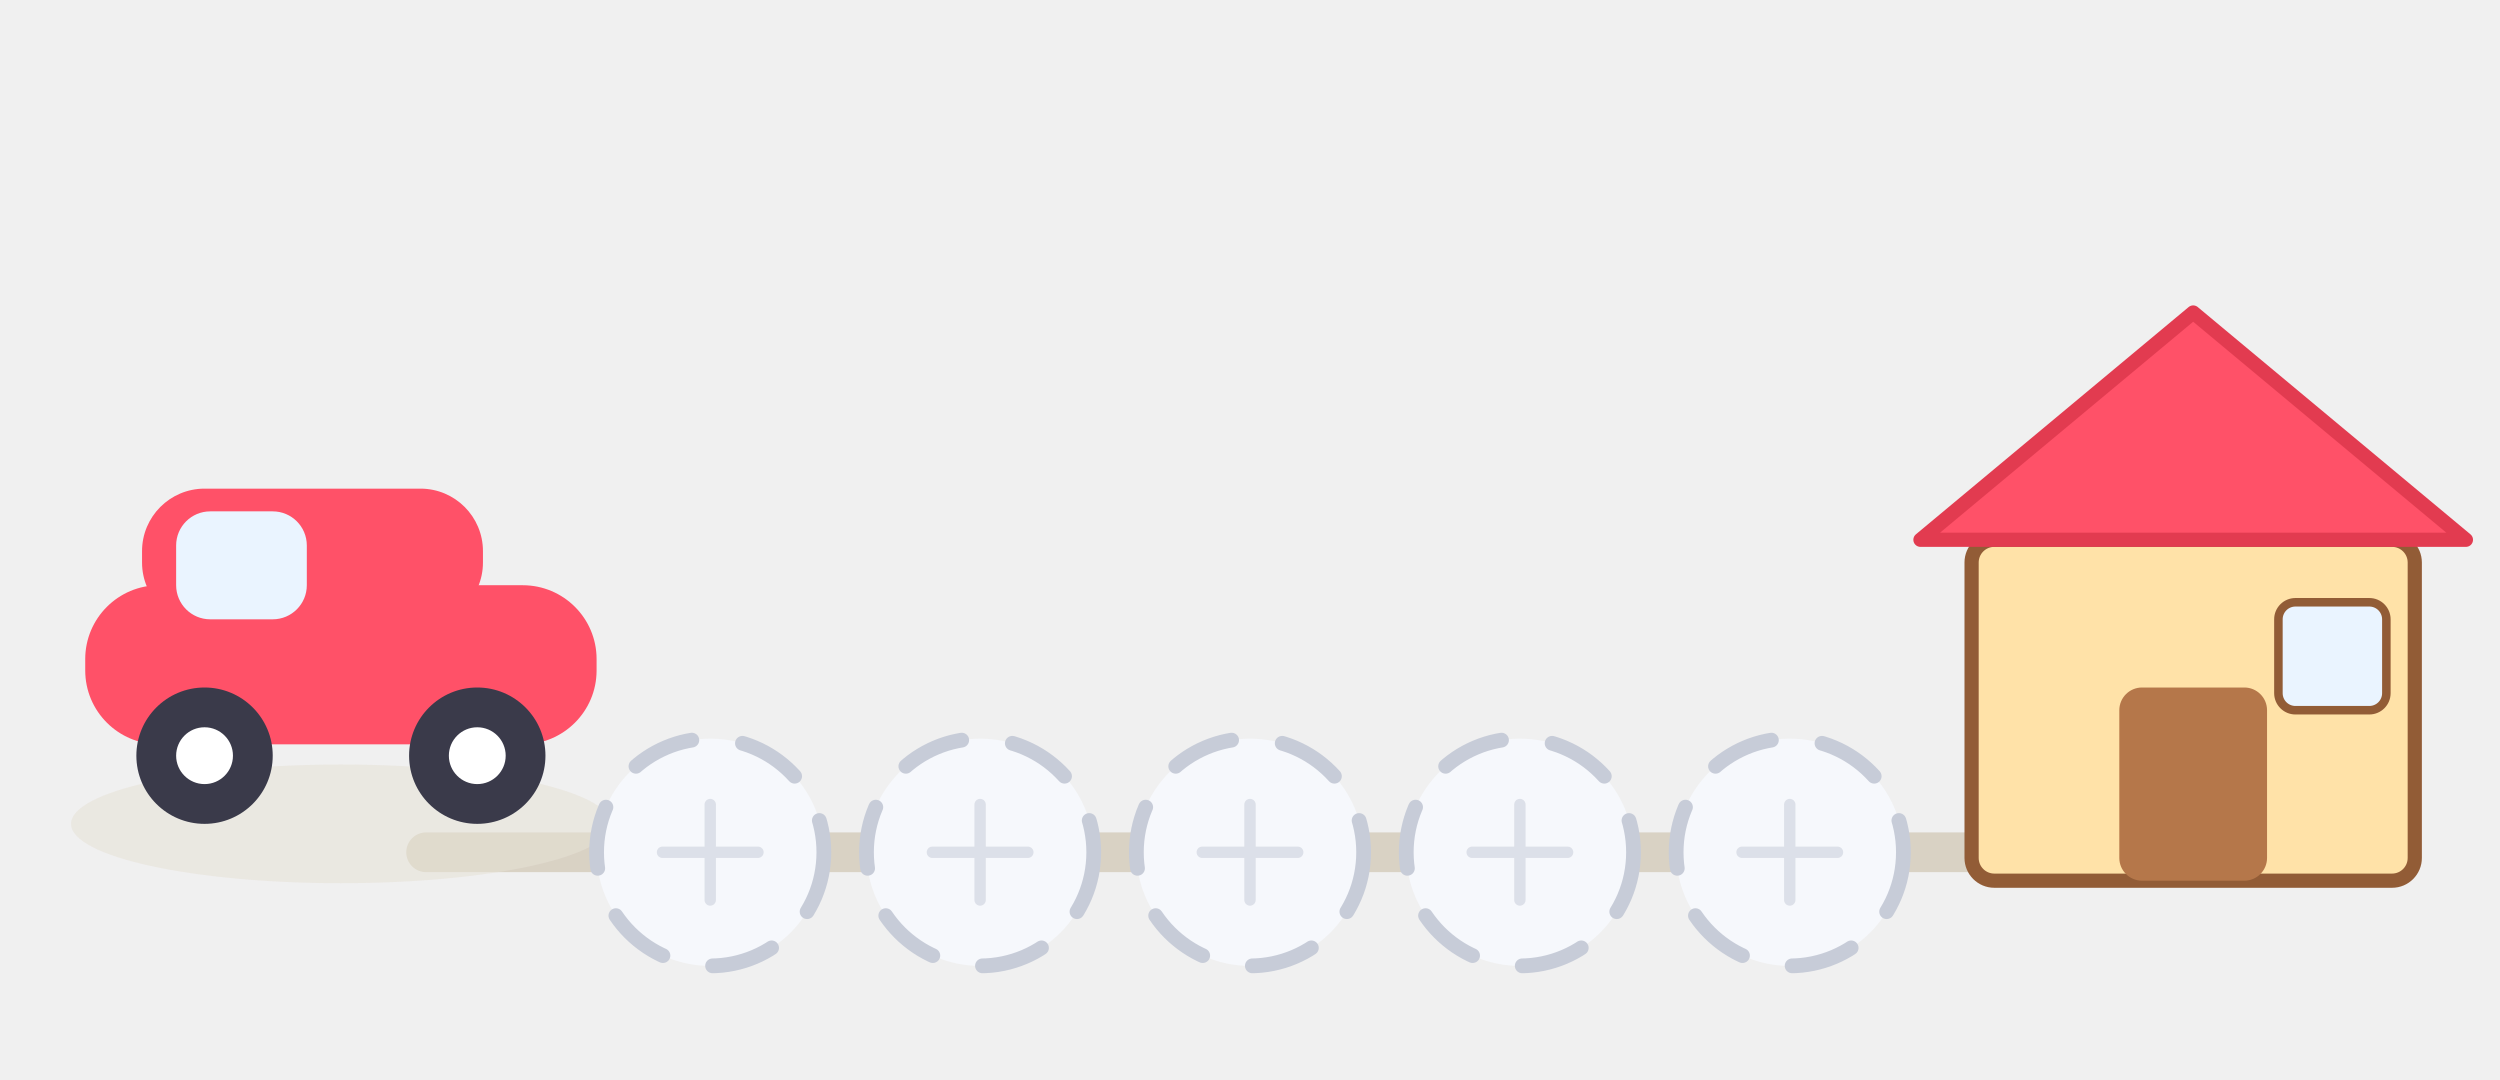
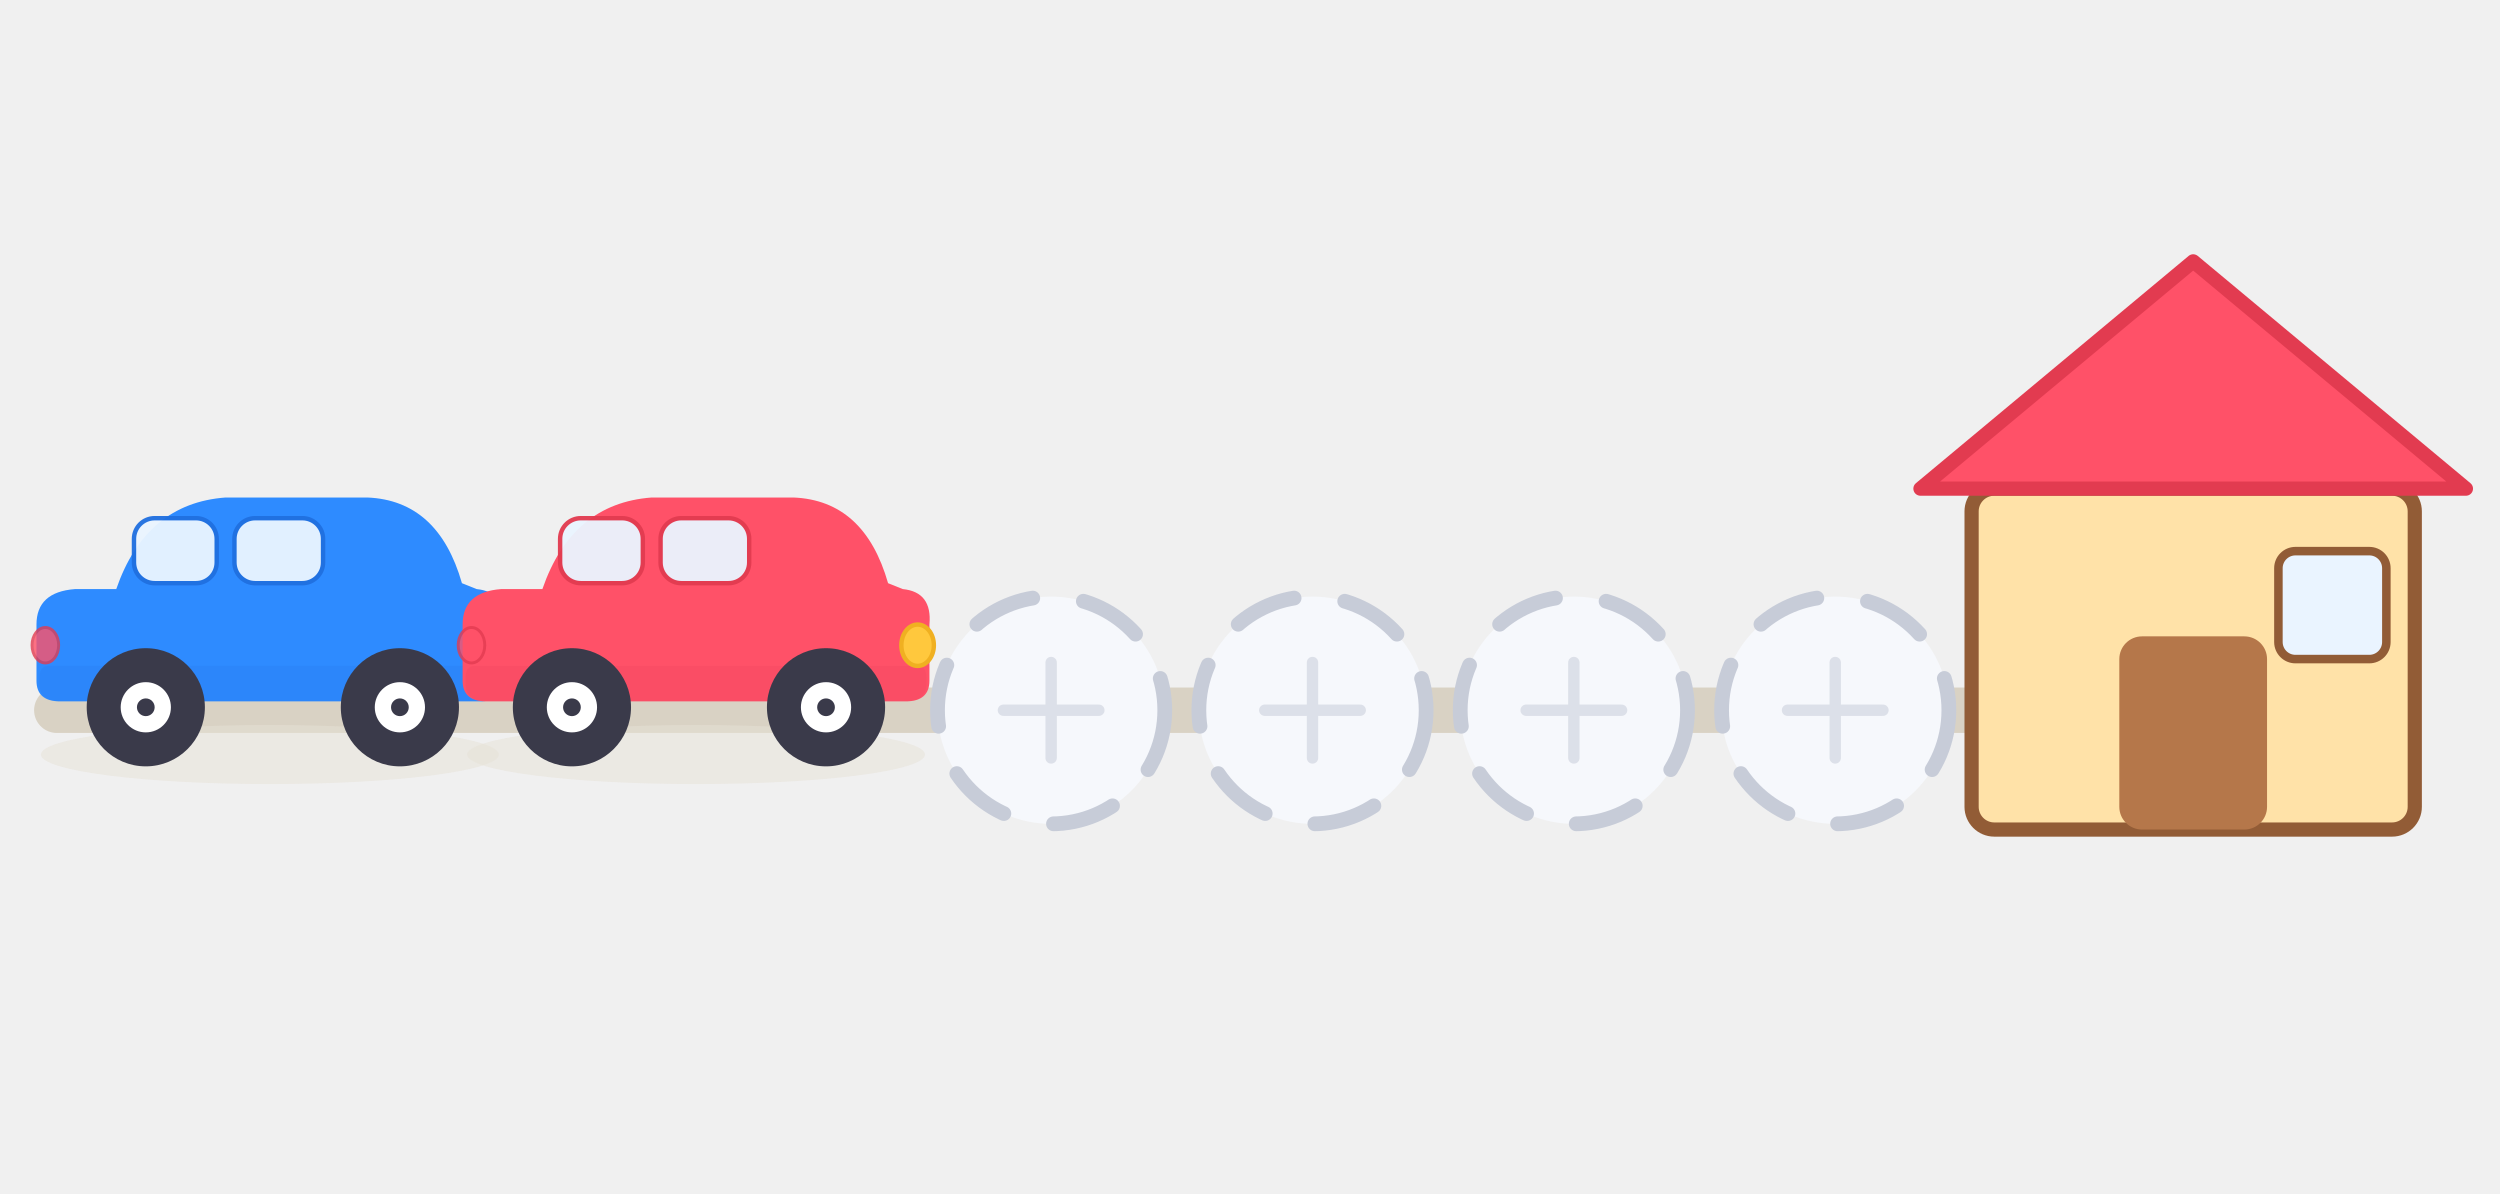
- <svg xmlns="http://www.w3.org/2000/svg" viewBox="0 0 880 380" width="880" height="380" font-family="Fredoka, sans-serif">
-   <path d="M150,300 H760" stroke="#D9D2C4" stroke-width="14" stroke-linecap="round" />
-   <ellipse cx="120" cy="290" rx="95" ry="20.9" fill="#E6E1D6" opacity="0.55" />
-   <rect x="50" y="172" width="120" height="48" rx="22" fill="#FF5168" />
-   <rect x="30" y="206" width="180" height="56" rx="26" fill="#FF5168" />
-   <rect x="62" y="180" width="46" height="38" rx="12" fill="#EAF4FF" />
-   <circle cx="72" cy="266" r="24" fill="#3A3A4A" />
-   <circle cx="72" cy="266" r="10" fill="#fff" />
-   <circle cx="168" cy="266" r="24" fill="#3A3A4A" />
-   <circle cx="168" cy="266" r="10" fill="#fff" />
-   <rect x="694" y="190" width="156" height="120" rx="8" fill="#FFE2A8" stroke="#925C36" stroke-width="5" />
-   <path d="M676,190 L772,110 L868,190 Z" fill="#FF5168" stroke="#E23B50" stroke-width="5" stroke-linejoin="round" />
-   <rect x="746" y="242" width="52" height="68" rx="8" fill="#B5774A" />
-   <rect x="802" y="212" width="38" height="38" rx="6" fill="#EAF4FF" stroke="#925C36" stroke-width="3" />
-   <circle cx="250.0" cy="300.0" r="40.0" fill="#F6F8FC" stroke="#C7CCD8" stroke-width="5.2" stroke-dasharray="22.0 18.0" stroke-linecap="round" />
-   <path d="M233.2,300.0 H266.8 M250.0,283.2 V316.8" stroke="#C7CCD8" stroke-width="4.0" stroke-linecap="round" opacity="0.55" />
-   <circle cx="345.0" cy="300.0" r="40.0" fill="#F6F8FC" stroke="#C7CCD8" stroke-width="5.2" stroke-dasharray="22.0 18.0" stroke-linecap="round" />
-   <path d="M328.2,300.0 H361.8 M345.0,283.2 V316.8" stroke="#C7CCD8" stroke-width="4.0" stroke-linecap="round" opacity="0.55" />
-   <circle cx="440.0" cy="300.0" r="40.0" fill="#F6F8FC" stroke="#C7CCD8" stroke-width="5.2" stroke-dasharray="22.0 18.0" stroke-linecap="round" />
-   <path d="M423.2,300.0 H456.8 M440.0,283.2 V316.8" stroke="#C7CCD8" stroke-width="4.0" stroke-linecap="round" opacity="0.55" />
-   <circle cx="535.0" cy="300.0" r="40.0" fill="#F6F8FC" stroke="#C7CCD8" stroke-width="5.2" stroke-dasharray="22.0 18.0" stroke-linecap="round" />
-   <path d="M518.2,300.0 H551.8 M535.0,283.2 V316.8" stroke="#C7CCD8" stroke-width="4.0" stroke-linecap="round" opacity="0.55" />
-   <circle cx="630.0" cy="300.0" r="40.0" fill="#F6F8FC" stroke="#C7CCD8" stroke-width="5.2" stroke-dasharray="22.0 18.0" stroke-linecap="round" />
-   <path d="M613.2,300.0 H646.8 M630.0,283.2 V316.8" stroke="#C7CCD8" stroke-width="4.0" stroke-linecap="round" opacity="0.55" />
+ <svg xmlns="http://www.w3.org/2000/svg" viewBox="0 0 880 420" width="880" height="420" font-family="Fredoka, sans-serif">
+   <path d="M20,250 H705" stroke="#D9D2C4" stroke-width="16" stroke-linecap="round" />
+   <g transform="translate(95,250) scale(0.52)">
+     <ellipse cx="0" cy="30" rx="155" ry="20" fill="#E6E1D6" opacity="0.5" />
+     <path d="M-158,-58 Q-158,-80 -132,-82 L-104,-82 Q-84,-140 -30,-144 L66,-144 Q114,-142 130,-86 L140,-82 Q160,-80 158,-58 L158,-20 Q158,-6 142,-6 L-142,-6 Q-158,-6 -158,-20 Z" fill="#2E8BFF" />
+     <path d="M-150,-30 L150,-30 Q156,-30 156,-22 L156,-18 Q156,-6 142,-6 L-142,-6 Q-156,-6 -156,-18 L-156,-22 Q-156,-30 -150,-30 Z" fill="#1F6FE0" opacity="0.16" />
+     <rect x="-92" y="-130" width="56" height="44" rx="14" fill="#EAF4FF" stroke="#1F6FE0" stroke-width="3" opacity="0.95" />
+     <rect x="-24" y="-130" width="60" height="44" rx="14" fill="#EAF4FF" stroke="#1F6FE0" stroke-width="3" opacity="0.95" />
+     <ellipse cx="150" cy="-44" rx="11" ry="14" fill="#FFC83D" stroke="#F0B021" stroke-width="3" />
+     <ellipse cx="-152" cy="-44" rx="9" ry="12" fill="#FF5168" stroke="#E23B50" stroke-width="2" opacity="0.8" />
+     <circle cx="-84" cy="-2" r="40" fill="#3A3A4A" />
+     <circle cx="-84" cy="-2" r="17" fill="#fff" />
+     <circle cx="-84" cy="-2" r="6" fill="#3A3A4A" />
+     <circle cx="88" cy="-2" r="40" fill="#3A3A4A" />
+     <circle cx="88" cy="-2" r="17" fill="#fff" />
+     <circle cx="88" cy="-2" r="6" fill="#3A3A4A" />
+   </g>
+   <g transform="translate(245,250) scale(0.52)">
+     <ellipse cx="0" cy="30" rx="155" ry="20" fill="#E6E1D6" opacity="0.5" />
+     <path d="M-158,-58 Q-158,-80 -132,-82 L-104,-82 Q-84,-140 -30,-144 L66,-144 Q114,-142 130,-86 L140,-82 Q160,-80 158,-58 L158,-20 Q158,-6 142,-6 L-142,-6 Q-158,-6 -158,-20 Z" fill="#FF5168" />
+     <path d="M-150,-30 L150,-30 Q156,-30 156,-22 L156,-18 Q156,-6 142,-6 L-142,-6 Q-156,-6 -156,-18 L-156,-22 Q-156,-30 -150,-30 Z" fill="#E23B50" opacity="0.16" />
+     <rect x="-92" y="-130" width="56" height="44" rx="14" fill="#EAF4FF" stroke="#E23B50" stroke-width="3" opacity="0.95" />
+     <rect x="-24" y="-130" width="60" height="44" rx="14" fill="#EAF4FF" stroke="#E23B50" stroke-width="3" opacity="0.95" />
+     <ellipse cx="150" cy="-44" rx="11" ry="14" fill="#FFC83D" stroke="#F0B021" stroke-width="3" />
+     <ellipse cx="-152" cy="-44" rx="9" ry="12" fill="#FF5168" stroke="#E23B50" stroke-width="2" opacity="0.8" />
+     <circle cx="-84" cy="-2" r="40" fill="#3A3A4A" />
+     <circle cx="-84" cy="-2" r="17" fill="#fff" />
+     <circle cx="-84" cy="-2" r="6" fill="#3A3A4A" />
+     <circle cx="88" cy="-2" r="40" fill="#3A3A4A" />
+     <circle cx="88" cy="-2" r="17" fill="#fff" />
+     <circle cx="88" cy="-2" r="6" fill="#3A3A4A" />
+   </g>
+   <circle cx="370.0" cy="250.0" r="40.0" fill="#F6F8FC" stroke="#C7CCD8" stroke-width="5.2" stroke-dasharray="22.0 18.0" stroke-linecap="round" />
+   <path d="M353.2,250.0 H386.8 M370.0,233.2 V266.8" stroke="#C7CCD8" stroke-width="4.0" stroke-linecap="round" opacity="0.55" />
+   <circle cx="462.0" cy="250.0" r="40.0" fill="#F6F8FC" stroke="#C7CCD8" stroke-width="5.2" stroke-dasharray="22.0 18.0" stroke-linecap="round" />
+   <path d="M445.2,250.0 H478.8 M462.0,233.2 V266.8" stroke="#C7CCD8" stroke-width="4.0" stroke-linecap="round" opacity="0.55" />
+   <circle cx="554.0" cy="250.0" r="40.0" fill="#F6F8FC" stroke="#C7CCD8" stroke-width="5.2" stroke-dasharray="22.0 18.0" stroke-linecap="round" />
+   <path d="M537.2,250.0 H570.8 M554.0,233.2 V266.8" stroke="#C7CCD8" stroke-width="4.0" stroke-linecap="round" opacity="0.55" />
+   <circle cx="646.0" cy="250.0" r="40.0" fill="#F6F8FC" stroke="#C7CCD8" stroke-width="5.2" stroke-dasharray="22.0 18.0" stroke-linecap="round" />
+   <path d="M629.2,250.0 H662.8 M646.0,233.2 V266.8" stroke="#C7CCD8" stroke-width="4.0" stroke-linecap="round" opacity="0.55" />
+   <rect x="694" y="172" width="156" height="120" rx="8" fill="#FFE2A8" stroke="#925C36" stroke-width="5" />
+   <path d="M676,172 L772,92 L868,172 Z" fill="#FF5168" stroke="#E23B50" stroke-width="5" stroke-linejoin="round" />
+   <rect x="746" y="224" width="52" height="68" rx="8" fill="#B5774A" />
+   <rect x="802" y="194" width="38" height="38" rx="6" fill="#EAF4FF" stroke="#925C36" stroke-width="3" />
</svg>
